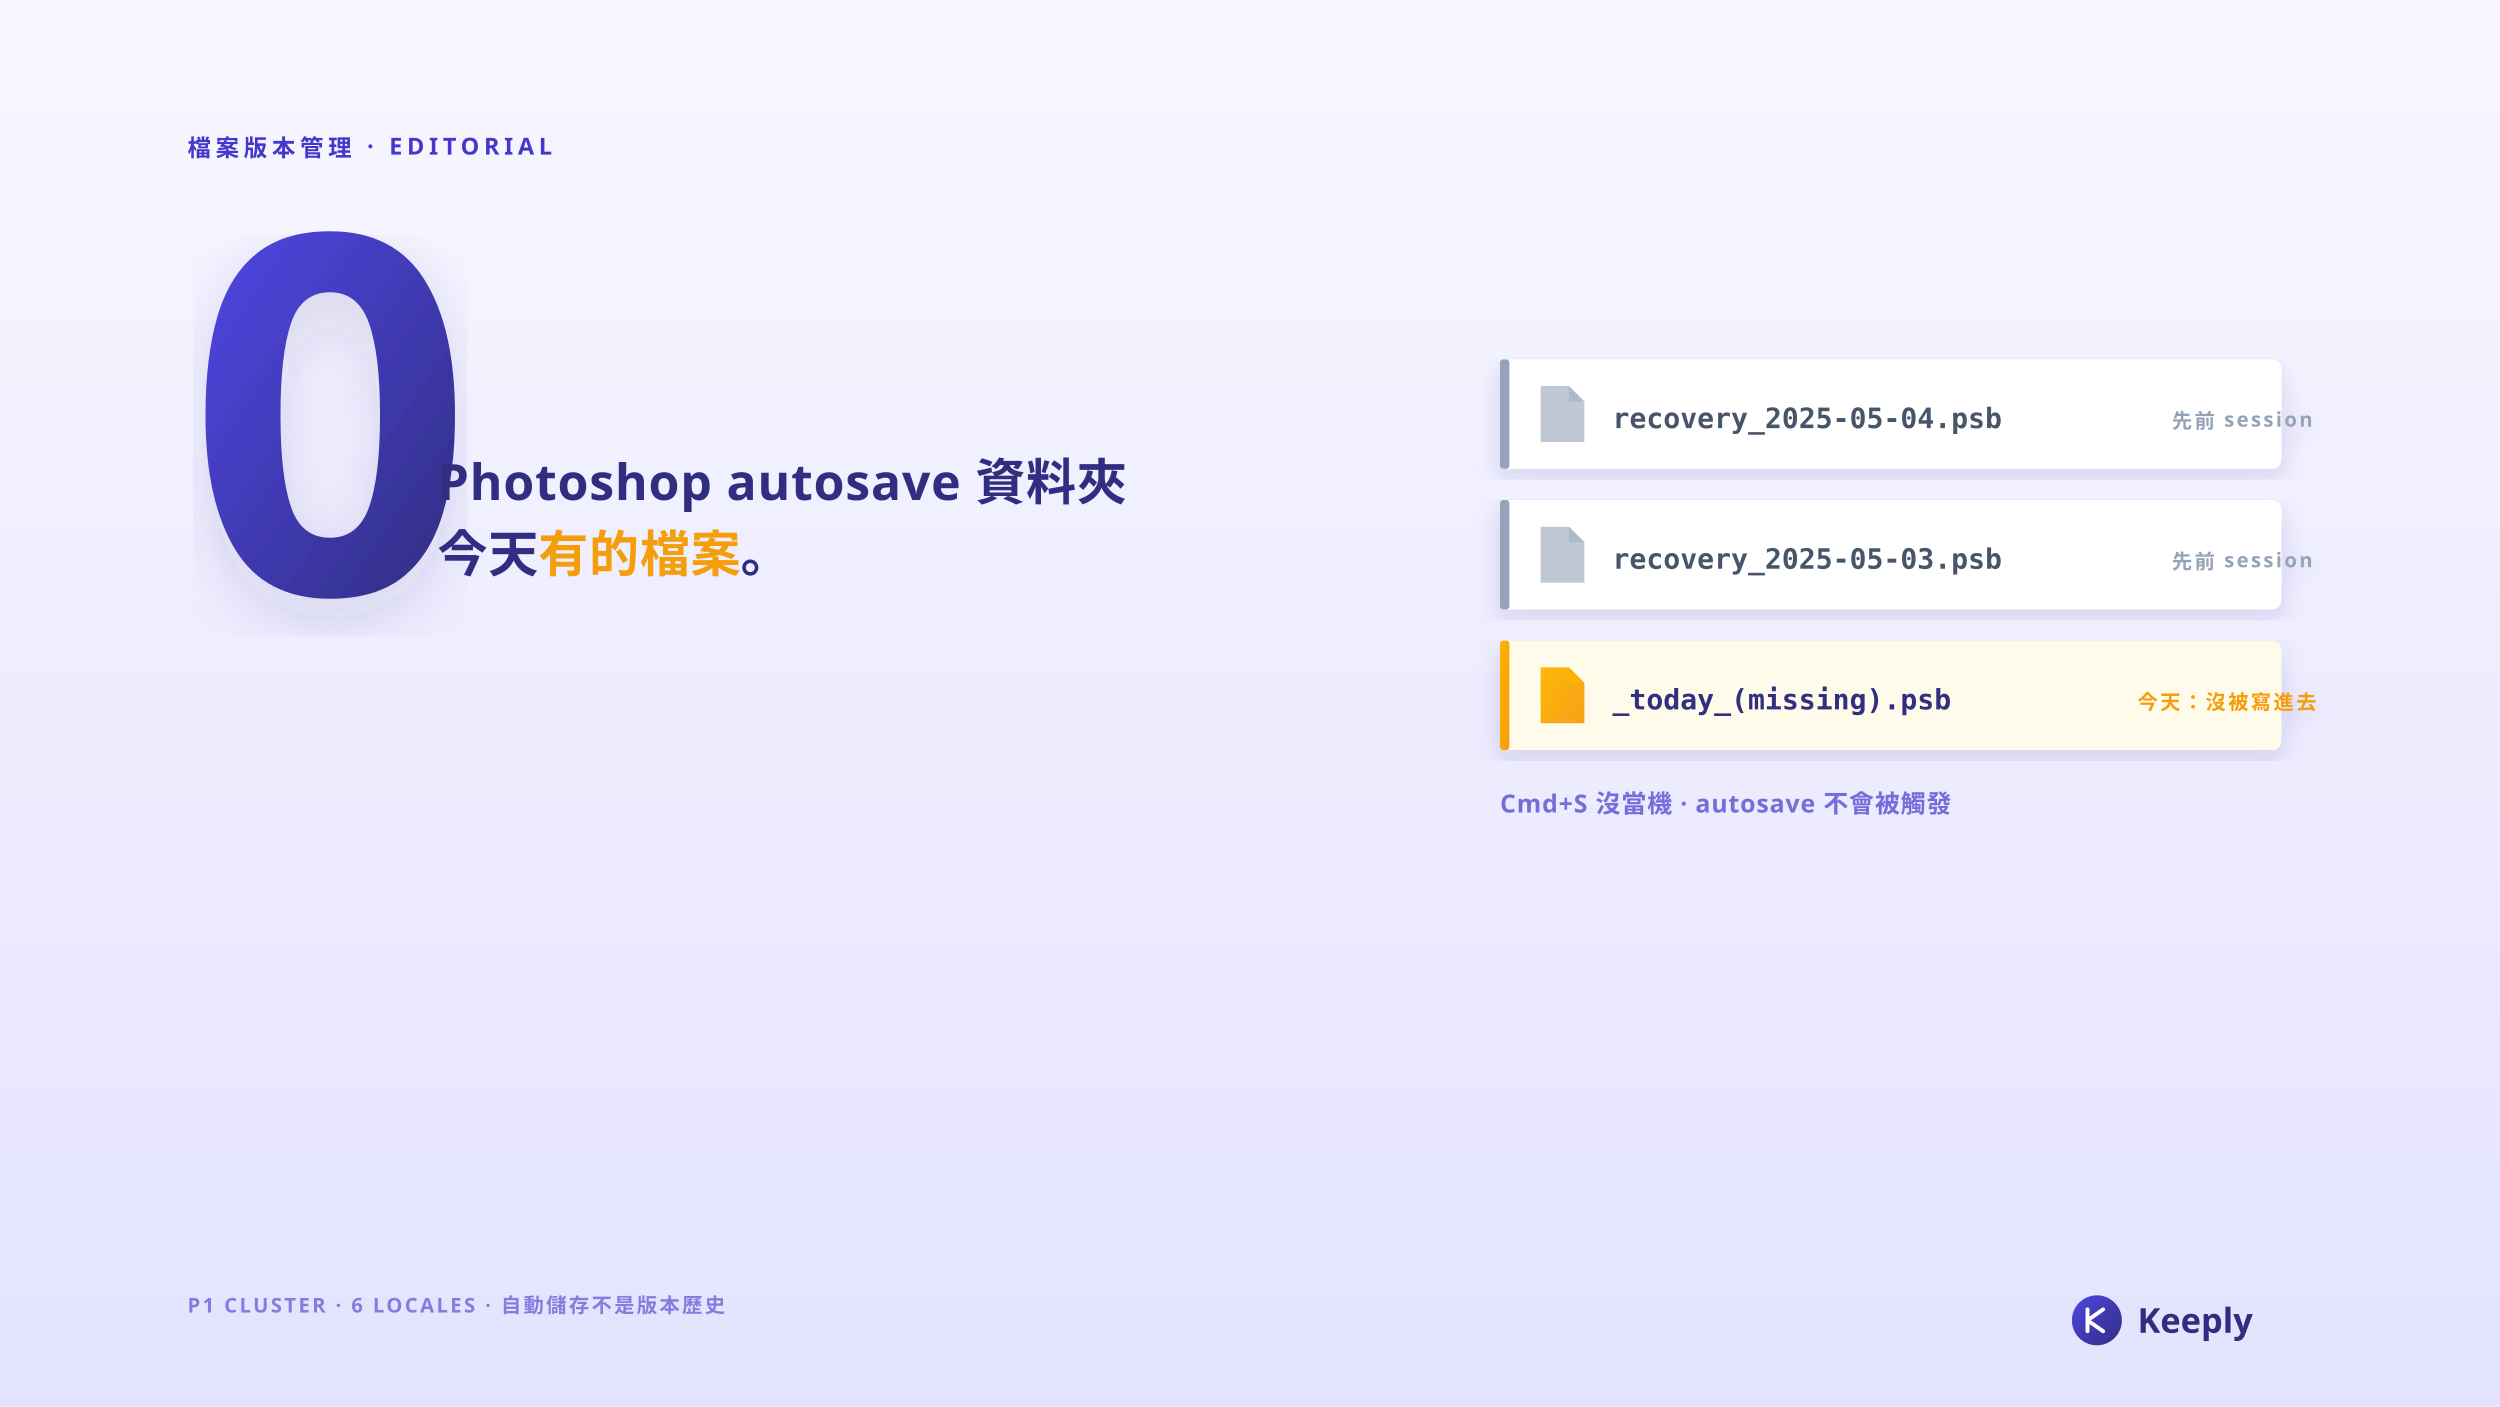
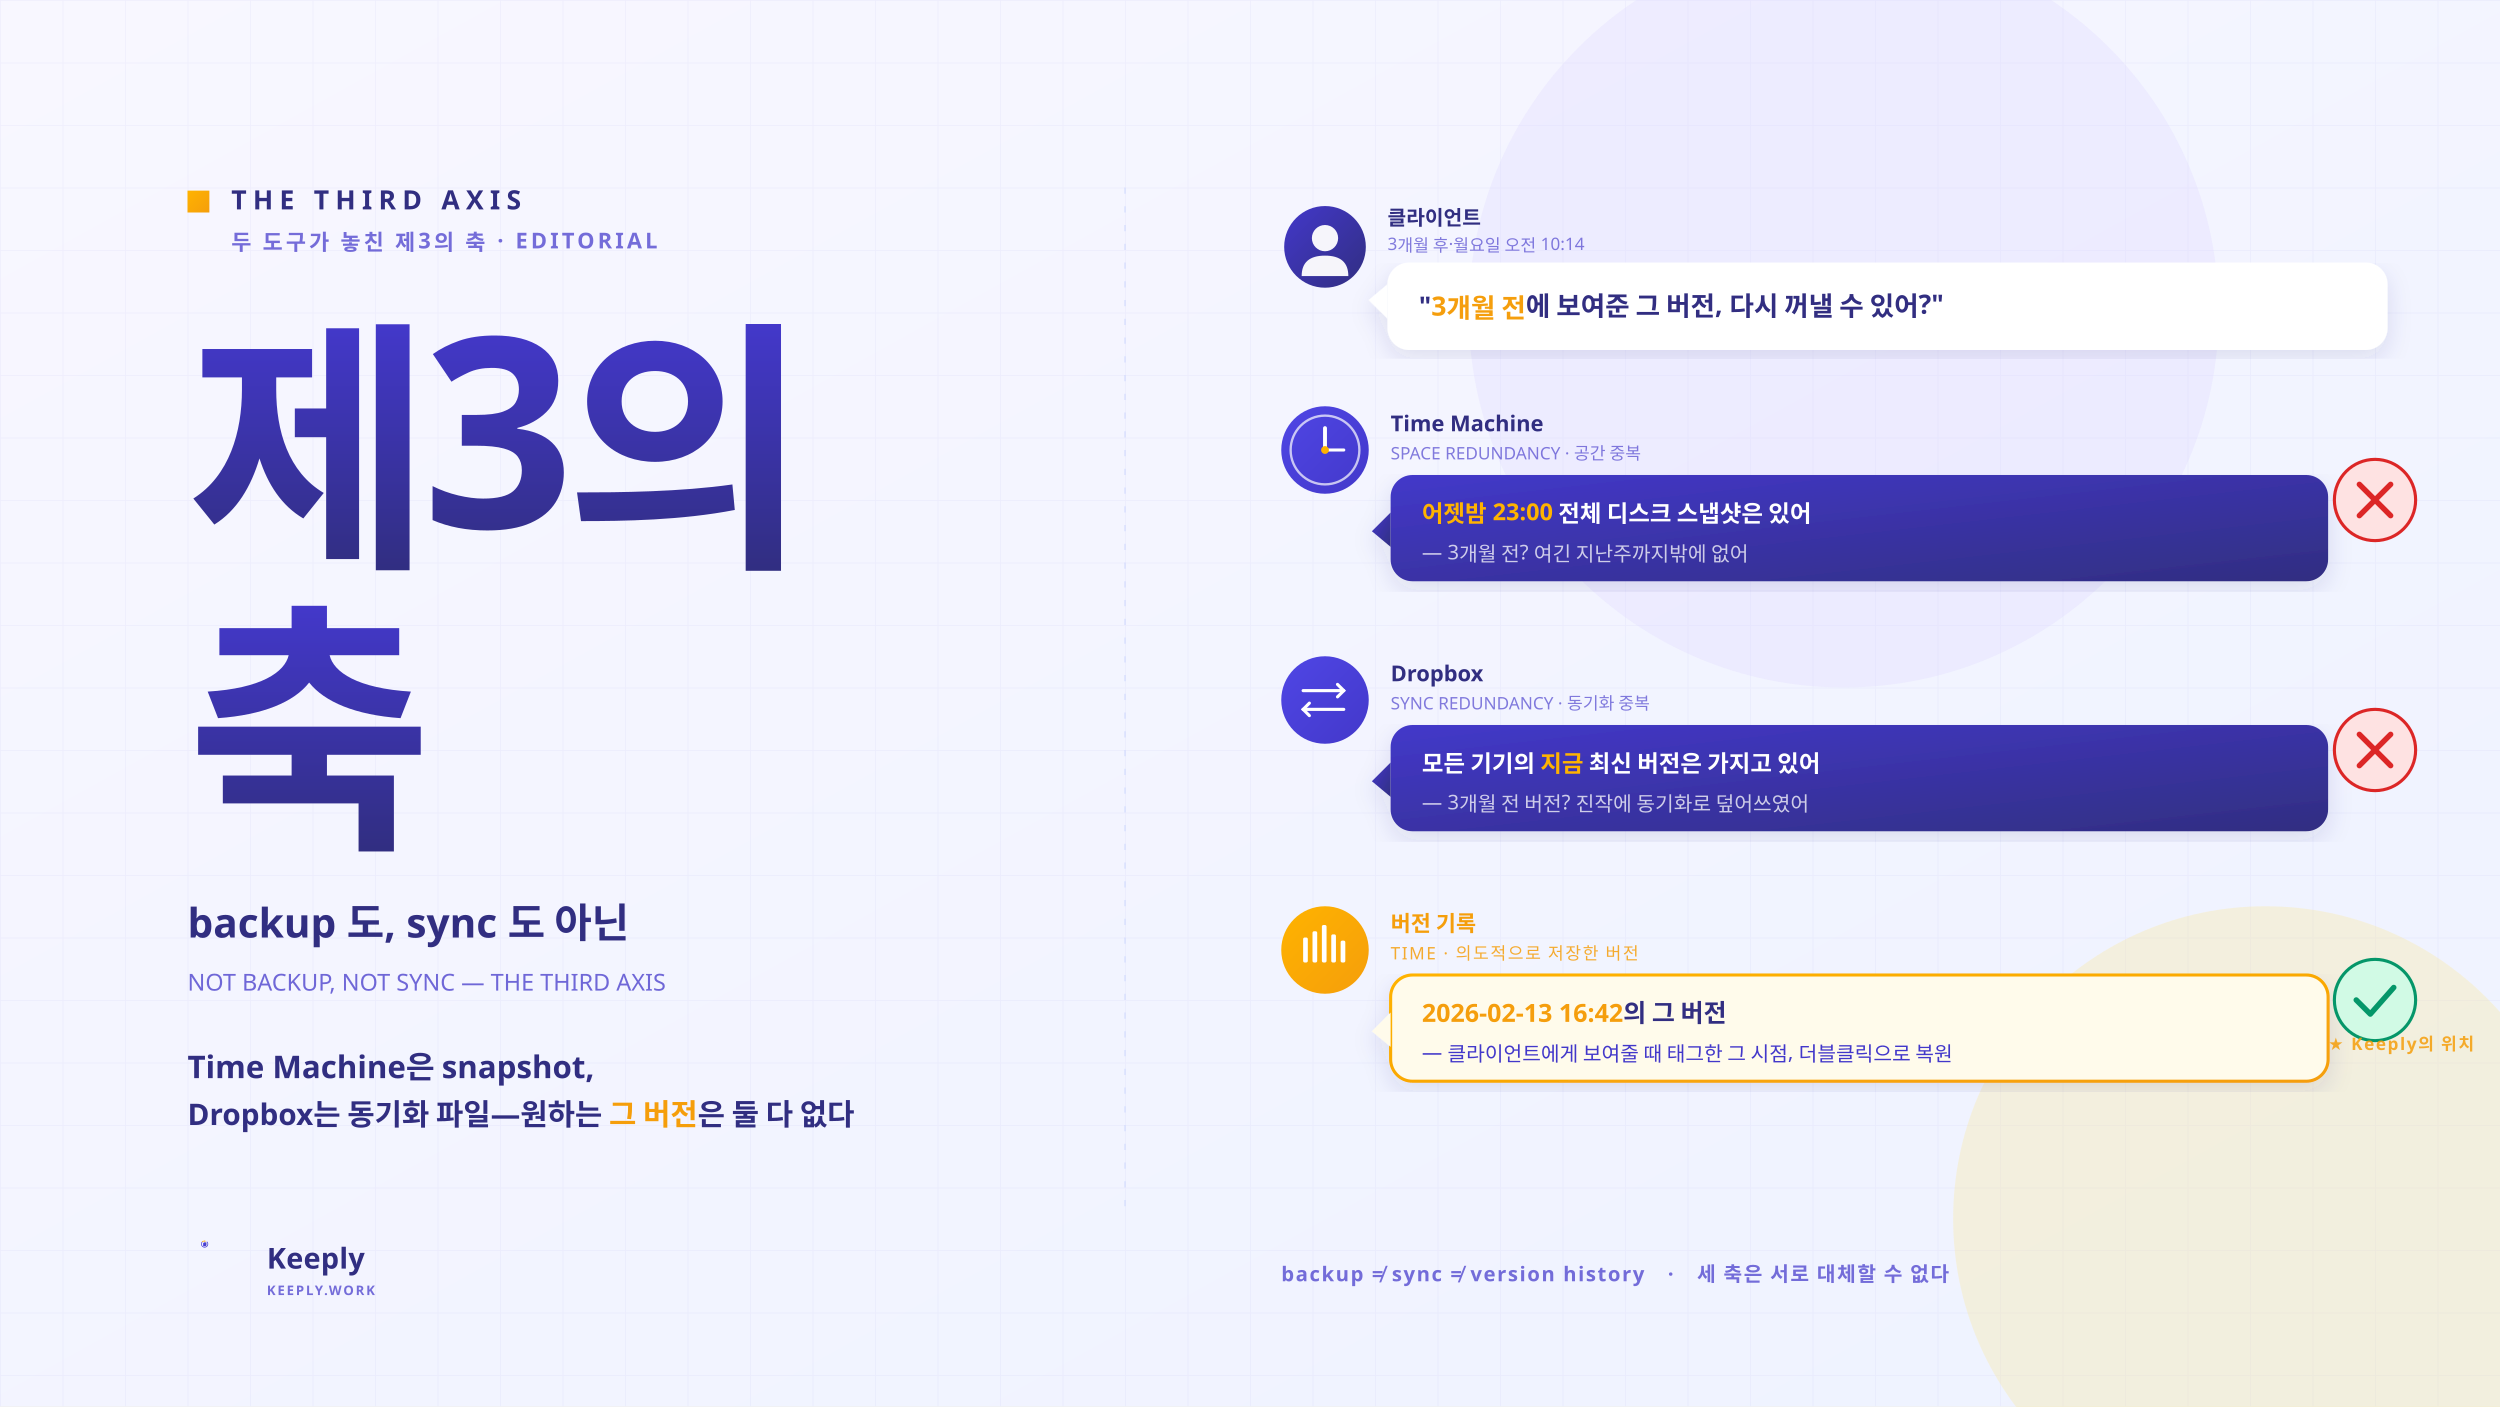
- <svg xmlns="http://www.w3.org/2000/svg" viewBox="0 0 1600 900" fill="none" font-family="'Noto Sans TC','PingFang TC','Microsoft JhengHei',system-ui,sans-serif">
+ <svg xmlns="http://www.w3.org/2000/svg" viewBox="0 0 1600 900" fill="none" font-family="'Noto Sans KR','Apple SD Gothic Neo','Malgun Gothic',system-ui,sans-serif">
  <defs>
    <linearGradient id="grad-indigo" x1="0" y1="0" x2="1" y2="1">
      <stop offset="0" stop-color="#4F46E5" />
+       <stop offset="1" stop-color="#4338CA" />
+     </linearGradient>
+     <linearGradient id="grad-indigo-deep" x1="0" y1="0" x2="1" y2="1">
+       <stop offset="0" stop-color="#4338CA" />
      <stop offset="1" stop-color="#312E81" />
    </linearGradient>
    <linearGradient id="grad-amber" x1="0" y1="0" x2="1" y2="1">
      <stop offset="0" stop-color="#FFB300" />
      <stop offset="1" stop-color="#F59E0B" />
    </linearGradient>
-     <linearGradient id="grad-paper" x1="0" y1="0" x2="0" y2="1">
+     <linearGradient id="grad-paper" x1="0" y1="0" x2="1" y2="1">
      <stop offset="0" stop-color="#F8F7FF" />
-       <stop offset="1" stop-color="#E4E3FF" />
+       <stop offset="1" stop-color="#EEF2FF" />
    </linearGradient>
-     <symbol id="doc-icon-amber" viewBox="0 0 32 36">
-       <path d="M2 0 L20 0 L30 10 L30 36 L2 36 Z" fill="url(#grad-amber)" opacity="0.95" />
-       <path d="M20 0 L30 10 L20 10 Z" fill="#FFB300" opacity="0.7" />
-     </symbol>
-     <symbol id="doc-icon-gray" viewBox="0 0 32 36">
-       <path d="M2 0 L20 0 L30 10 L30 36 L2 36 Z" fill="#94A3B8" opacity="0.6" />
-       <path d="M20 0 L30 10 L20 10 Z" fill="#94A3B8" opacity="0.4" />
-     </symbol>
-     <symbol id="keeply-lockup" viewBox="0 0 200 50">
-       <circle cx="22" cy="25" r="16" fill="url(#grad-indigo)" />
-       <path d="M16 18 L16 32 M16 25 L26 18 M16 25 L26 32" stroke="white" stroke-width="2.5" fill="none" stroke-linecap="round" />
-       <text x="48" y="33" font-size="22" font-weight="800" fill="#312E81">Keeply</text>
-     </symbol>
+     <linearGradient id="grad-number" x1="0" y1="0" x2="0" y2="1">
+       <stop offset="0" stop-color="#4338CA" />
+       <stop offset="1" stop-color="#312E81" />
+     </linearGradient>
+     <pattern id="pat-grid" x="0" y="0" width="40" height="40" patternUnits="userSpaceOnUse">
+       <path d="M 40 0 L 0 0 0 40" fill="none" stroke="#4338CA" stroke-width="1" opacity="0.05" />
+     </pattern>
    <filter id="soft-shadow" x="-10%" y="-10%" width="120%" height="120%">
-       <feDropShadow dx="0" dy="6" stdDeviation="8" flood-color="#312E81" flood-opacity="0.15" />
-     </filter>
-     <filter id="hero-shadow" x="-5%" y="-5%" width="110%" height="115%">
-       <feDropShadow dx="0" dy="14" stdDeviation="20" flood-color="#312E81" flood-opacity="0.15" />
+       <feDropShadow dx="0" dy="6" stdDeviation="8" flood-color="#312E81" flood-opacity="0.12" />
    </filter>
  </defs>
+   <symbol id="keeply-mark" viewBox="0 0 512 512">
+     <path d="M396 129C429 159 448 200 448 255C448 363 360 451 252 451C145 451 58 368 56 263C55 206 75 158 111 123" stroke="url(#grad-indigo)" stroke-width="44" stroke-linecap="round" fill="none" />
+     <path d="M111 123C145 91 190 72 239 72C253 72 265 73 278 76" stroke="url(#grad-amber)" stroke-width="44" stroke-linecap="round" fill="none" />
+     <path d="M236 54L313 79L254 134L236 54Z" fill="url(#grad-amber)" />
+     <rect x="220" y="150" width="152" height="206" rx="32" fill="url(#grad-indigo-deep)" opacity="0.48" />
+     <rect x="192" y="167" width="152" height="206" rx="32" fill="url(#grad-indigo-deep)" opacity="0.72" />
+     <rect x="164" y="184" width="152" height="206" rx="32" fill="url(#grad-indigo)" />
+   </symbol>
+   <symbol id="keeply-lockup" viewBox="0 0 260 64">
+     <g transform="translate(0,4) scale(0.11)">
+       <use href="#keeply-mark" />
+     </g>
+     <text x="66" y="28" font-size="24" font-weight="800" fill="#312E81" font-family="system-ui,sans-serif" letter-spacing="0.2">Keeply</text>
+     <text x="66" y="50" font-size="11" font-weight="600" fill="#4338CA" opacity="0.72" font-family="system-ui,sans-serif" letter-spacing="1.5">KEEPLY.WORK</text>
+   </symbol>
+   <symbol id="avatar-client" viewBox="0 0 60 60">
+     <circle cx="30" cy="30" r="28" fill="url(#grad-indigo-deep)" />
+     <circle cx="30" cy="24" r="9" fill="#ffffff" opacity="0.95" />
+     <path d="M14 50 Q14 36 30 36 Q46 36 46 50 Z" fill="#ffffff" opacity="0.95" />
+   </symbol>
  <rect width="1600" height="900" fill="url(#grad-paper)" />
-   <g transform="translate(120, 100)">
-     <text x="0" y="0" font-size="15" font-weight="700" fill="#4338CA" letter-spacing="3">檔案版本管理 · EDITORIAL</text>
+   <rect width="1600" height="900" fill="url(#pat-grid)" />
+   <circle cx="1450" cy="780" r="200" fill="#FDE68A" opacity="0.28" />
+   <circle cx="1180" cy="200" r="240" fill="#DDD6FE" opacity="0.30" />
+   <line x1="720" y1="120" x2="720" y2="780" stroke="#C7D2FE" stroke-width="1" opacity="0.55" stroke-dasharray="4 8" />
+   <g transform="translate(120, 120)">
+     <rect x="0" y="2" width="14" height="14" fill="url(#grad-amber)" />
+     <text x="28" y="14" font-size="17" font-weight="800" fill="#312E81" letter-spacing="4">THE THIRD AXIS</text>
+     <text x="28" y="40" font-size="14" font-weight="600" fill="#4338CA" opacity="0.72" letter-spacing="2">두 도구가 놓친 제3의 축 · EDITORIAL</text>
  </g>
-   <g transform="translate(120, 380)" filter="url(#hero-shadow)">
-     <text x="0" y="0" font-size="320" font-weight="900" fill="url(#grad-indigo)" letter-spacing="-12">0</text>
+   <g transform="translate(120, 230)">
+     <text x="0" y="120" font-size="170" font-weight="900" fill="url(#grad-number)" letter-spacing="-6">제3의</text>
+     <text x="0" y="300" font-size="170" font-weight="900" fill="url(#grad-number)" letter-spacing="-6">축</text>
+     <path d="M0 330 L420 330" stroke="url(#grad-amber)" stroke-width="6" stroke-linecap="round" />
  </g>
-   <g transform="translate(280, 320)">
-     <text x="0" y="0" font-size="32" font-weight="800" fill="#312E81" letter-spacing="0.5">Photoshop autosave 資料夾</text>
-     <text x="0" y="46" font-size="32" font-weight="800" fill="#312E81" letter-spacing="0.5">今天<tspan fill="#F59E0B">有的檔案</tspan>。</text>
+   <g transform="translate(120, 600)">
+     <text x="0" y="0" font-size="26" font-weight="800" fill="#312E81">backup 도, sync 도 아닌</text>
+     <text x="0" y="34" font-size="15" font-weight="500" fill="#4338CA" opacity="0.75">NOT BACKUP, NOT SYNC — THE THIRD AXIS</text>
  </g>
-   <g transform="translate(960, 230)">
-     <g transform="translate(0, 0)" filter="url(#soft-shadow)">
-       <rect width="500" height="70" fill="#FFFFFF" rx="6" />
-       <rect x="0" y="0" width="6" height="70" fill="#94A3B8" rx="2" />
-       <use href="#doc-icon-gray" x="24" y="17" width="32" height="36" />
-       <text x="72" y="44" font-size="18" font-weight="700" fill="#475569" font-family="'JetBrains Mono','Fira Code',ui-monospace,monospace">recovery_2025-05-04.psb</text>
-       <text x="430" y="44" font-size="13" font-weight="700" fill="#94A3B8" letter-spacing="1.5">先前 session</text>
-     </g>
-     <g transform="translate(0, 90)" filter="url(#soft-shadow)">
-       <rect width="500" height="70" fill="#FFFFFF" rx="6" />
-       <rect x="0" y="0" width="6" height="70" fill="#94A3B8" rx="2" />
-       <use href="#doc-icon-gray" x="24" y="17" width="32" height="36" />
-       <text x="72" y="44" font-size="18" font-weight="700" fill="#475569" font-family="'JetBrains Mono','Fira Code',ui-monospace,monospace">recovery_2025-05-03.psb</text>
-       <text x="430" y="44" font-size="13" font-weight="700" fill="#94A3B8" letter-spacing="1.5">先前 session</text>
-     </g>
-     <g transform="translate(0, 180)" filter="url(#soft-shadow)">
-       <rect width="500" height="70" fill="#FFFBEB" rx="6" />
-       <rect x="0" y="0" width="6" height="70" fill="url(#grad-amber)" rx="2" />
-       <use href="#doc-icon-amber" x="24" y="17" width="32" height="36" />
-       <text x="72" y="44" font-size="18" font-weight="700" fill="#312E81" font-family="'JetBrains Mono','Fira Code',ui-monospace,monospace">_today_(missing).psb</text>
-       <text x="408" y="44" font-size="13" font-weight="700" fill="#F59E0B" letter-spacing="1.5">今天：沒被寫進去</text>
-     </g>
-     <g transform="translate(0, 290)">
-       <text x="0" y="0" font-size="16" font-weight="600" fill="#4338CA" opacity="0.7" letter-spacing="0.5">Cmd+S 沒當機 · autosave 不會被觸發</text>
+   <g transform="translate(120, 690)">
+     <text x="0" y="0" font-size="20" font-weight="700" fill="#312E81">Time Machine은 snapshot,</text>
+     <text x="0" y="30" font-size="19" font-weight="700" fill="#312E81">Dropbox는 동기화 파일—원하는 <tspan fill="#F59E0B">그 버전</tspan>은 둘 다 없다</text>
+   </g>
+   <use href="#keeply-lockup" x="120" y="790" width="200" height="50" />
+   <g transform="translate(820, 130)">
+     <use href="#avatar-client" x="0" y="0" width="56" height="56" />
+     <text x="68" y="14" font-size="13" font-weight="700" fill="#312E81">클라이언트</text>
+     <text x="68" y="30" font-size="11" font-weight="500" fill="#4338CA" opacity="0.65">3개월 후·월요일 오전 10:14</text>
+     <g transform="translate(68, 38)" filter="url(#soft-shadow)">
+       <rect x="0" y="0" width="640" height="56" rx="14" fill="#ffffff" />
+       <path d="M0 36 L-12 24 L0 14 Z" fill="#ffffff" />
+       <text x="20" y="34" font-size="17" font-weight="700" fill="#312E81">"<tspan fill="#F59E0B">3개월 전</tspan>에 보여준 그 버전, 다시 꺼낼 수 있어?"</text>
    </g>
  </g>
-   <g transform="translate(1320, 820)">
-     <use href="#keeply-lockup" width="200" height="50" />
+   <g transform="translate(820, 260)">
+     <circle cx="28" cy="28" r="28" fill="url(#grad-indigo)" />
+     <circle cx="28" cy="28" r="22" fill="none" stroke="#ffffff" stroke-width="1.5" opacity="0.7" />
+     <line x1="28" y1="28" x2="28" y2="14" stroke="#ffffff" stroke-width="2.5" stroke-linecap="round" />
+     <line x1="28" y1="28" x2="40" y2="28" stroke="#ffffff" stroke-width="2" stroke-linecap="round" />
+     <circle cx="28" cy="28" r="2.5" fill="#FFB300" />
+     <text x="70" y="16" font-size="14" font-weight="800" fill="#312E81">Time Machine</text>
+     <text x="70" y="34" font-size="11" font-weight="500" fill="#4338CA" opacity="0.65">SPACE REDUNDANCY · 공간 중복</text>
+     <g transform="translate(70, 44)" filter="url(#soft-shadow)">
+       <rect x="0" y="0" width="600" height="68" rx="14" fill="url(#grad-indigo-deep)" />
+       <path d="M0 24 L-12 36 L0 46 Z" fill="url(#grad-indigo-deep)" />
+       <text x="20" y="30" font-size="15" font-weight="700" fill="#ffffff">
+         <tspan fill="#FFB300">어젯밤 23:00</tspan> 전체 디스크 스냅샷은 있어</text>
+       <text x="20" y="54" font-size="13" font-weight="500" fill="#ffffff" opacity="0.75">— 3개월 전? 여긴 지난주까지밖에 없어</text>
+     </g>
+     <g transform="translate(700, 60)">
+       <circle cx="0" cy="0" r="26" fill="#FEE2E2" />
+       <circle cx="0" cy="0" r="26" fill="none" stroke="#DC2626" stroke-width="2" />
+       <path d="M-10 -10 L10 10 M10 -10 L-10 10" stroke="#DC2626" stroke-width="3.5" stroke-linecap="round" />
+     </g>
  </g>
-   <g transform="translate(120, 840)">
-     <text x="0" y="0" font-size="13" font-weight="600" fill="#4338CA" opacity="0.6" letter-spacing="1.5">P1 CLUSTER · 6 LOCALES · 自動儲存不是版本歷史</text>
+   <g transform="translate(820, 420)">
+     <circle cx="28" cy="28" r="28" fill="url(#grad-indigo)" />
+     <g stroke="#ffffff" stroke-width="2" fill="none" stroke-linecap="round">
+       <path d="M14 22 L40 22" />
+       <path d="M36 18 L40 22 L36 26" />
+       <path d="M40 34 L14 34" />
+       <path d="M18 30 L14 34 L18 38" />
+     </g>
+     <text x="70" y="16" font-size="14" font-weight="800" fill="#312E81">Dropbox</text>
+     <text x="70" y="34" font-size="11" font-weight="500" fill="#4338CA" opacity="0.65">SYNC REDUNDANCY · 동기화 중복</text>
+     <g transform="translate(70, 44)" filter="url(#soft-shadow)">
+       <rect x="0" y="0" width="600" height="68" rx="14" fill="url(#grad-indigo-deep)" />
+       <path d="M0 24 L-12 36 L0 46 Z" fill="url(#grad-indigo-deep)" />
+       <text x="20" y="30" font-size="15" font-weight="700" fill="#ffffff">모든 기기의 <tspan fill="#FFB300">지금</tspan> 최신 버전은 가지고 있어</text>
+       <text x="20" y="54" font-size="13" font-weight="500" fill="#ffffff" opacity="0.75">— 3개월 전 버전? 진작에 동기화로 덮어쓰였어</text>
+     </g>
+     <g transform="translate(700, 60)">
+       <circle cx="0" cy="0" r="26" fill="#FEE2E2" />
+       <circle cx="0" cy="0" r="26" fill="none" stroke="#DC2626" stroke-width="2" />
+       <path d="M-10 -10 L10 10 M10 -10 L-10 10" stroke="#DC2626" stroke-width="3.5" stroke-linecap="round" />
+     </g>
+   </g>
+   <g transform="translate(820, 580)">
+     <circle cx="28" cy="28" r="28" fill="url(#grad-amber)" />
+     <g fill="#ffffff">
+       <rect x="14" y="20" width="3" height="16" rx="1" />
+       <rect x="20" y="16" width="3" height="20" rx="1" />
+       <rect x="26" y="12" width="3" height="24" rx="1" />
+       <rect x="32" y="18" width="3" height="18" rx="1" />
+       <rect x="38" y="22" width="3" height="14" rx="1" />
+     </g>
+     <text x="70" y="16" font-size="14" font-weight="800" fill="#F59E0B">버전 기록</text>
+     <text x="70" y="34" font-size="11" font-weight="500" fill="#F59E0B" opacity="0.85" letter-spacing="1">TIME · 의도적으로 저장한 버전</text>
+     <g transform="translate(70, 44)" filter="url(#soft-shadow)">
+       <rect x="0" y="0" width="600" height="68" rx="14" fill="#FFFBEB" stroke="url(#grad-amber)" stroke-width="2" />
+       <path d="M0 24 L-12 36 L0 46 Z" fill="#FFFBEB" />
+       <text x="20" y="30" font-size="16" font-weight="700" fill="#312E81">
+         <tspan fill="#F59E0B" font-weight="800">2026-02-13 16:42</tspan>의 그 버전</text>
+       <text x="20" y="54" font-size="13" font-weight="500" fill="#4338CA">— 클라이언트에게 보여줄 때 태그한 그 시점, 더블클릭으로 복원</text>
+     </g>
+     <g transform="translate(700, 60)">
+       <circle cx="0" cy="0" r="26" fill="#D1FAE5" />
+       <circle cx="0" cy="0" r="26" fill="none" stroke="#059669" stroke-width="2" />
+       <path d="M-12 0 L-3 9 L12 -8" stroke="#059669" stroke-width="3.5" fill="none" stroke-linecap="round" stroke-linejoin="round" />
+     </g>
+     <g transform="translate(670, 92)">
+       <text x="0" y="0" font-size="11" font-weight="700" fill="#F59E0B" opacity="0.85" letter-spacing="1">★ Keeply의 위치</text>
+     </g>
+   </g>
+   <g transform="translate(820, 820)">
+     <text x="0" y="0" font-size="13" font-weight="600" fill="#4338CA" opacity="0.72" letter-spacing="1">backup ≠ sync ≠ version history　·　세 축은 서로 대체할 수 없다</text>
  </g>
</svg>
